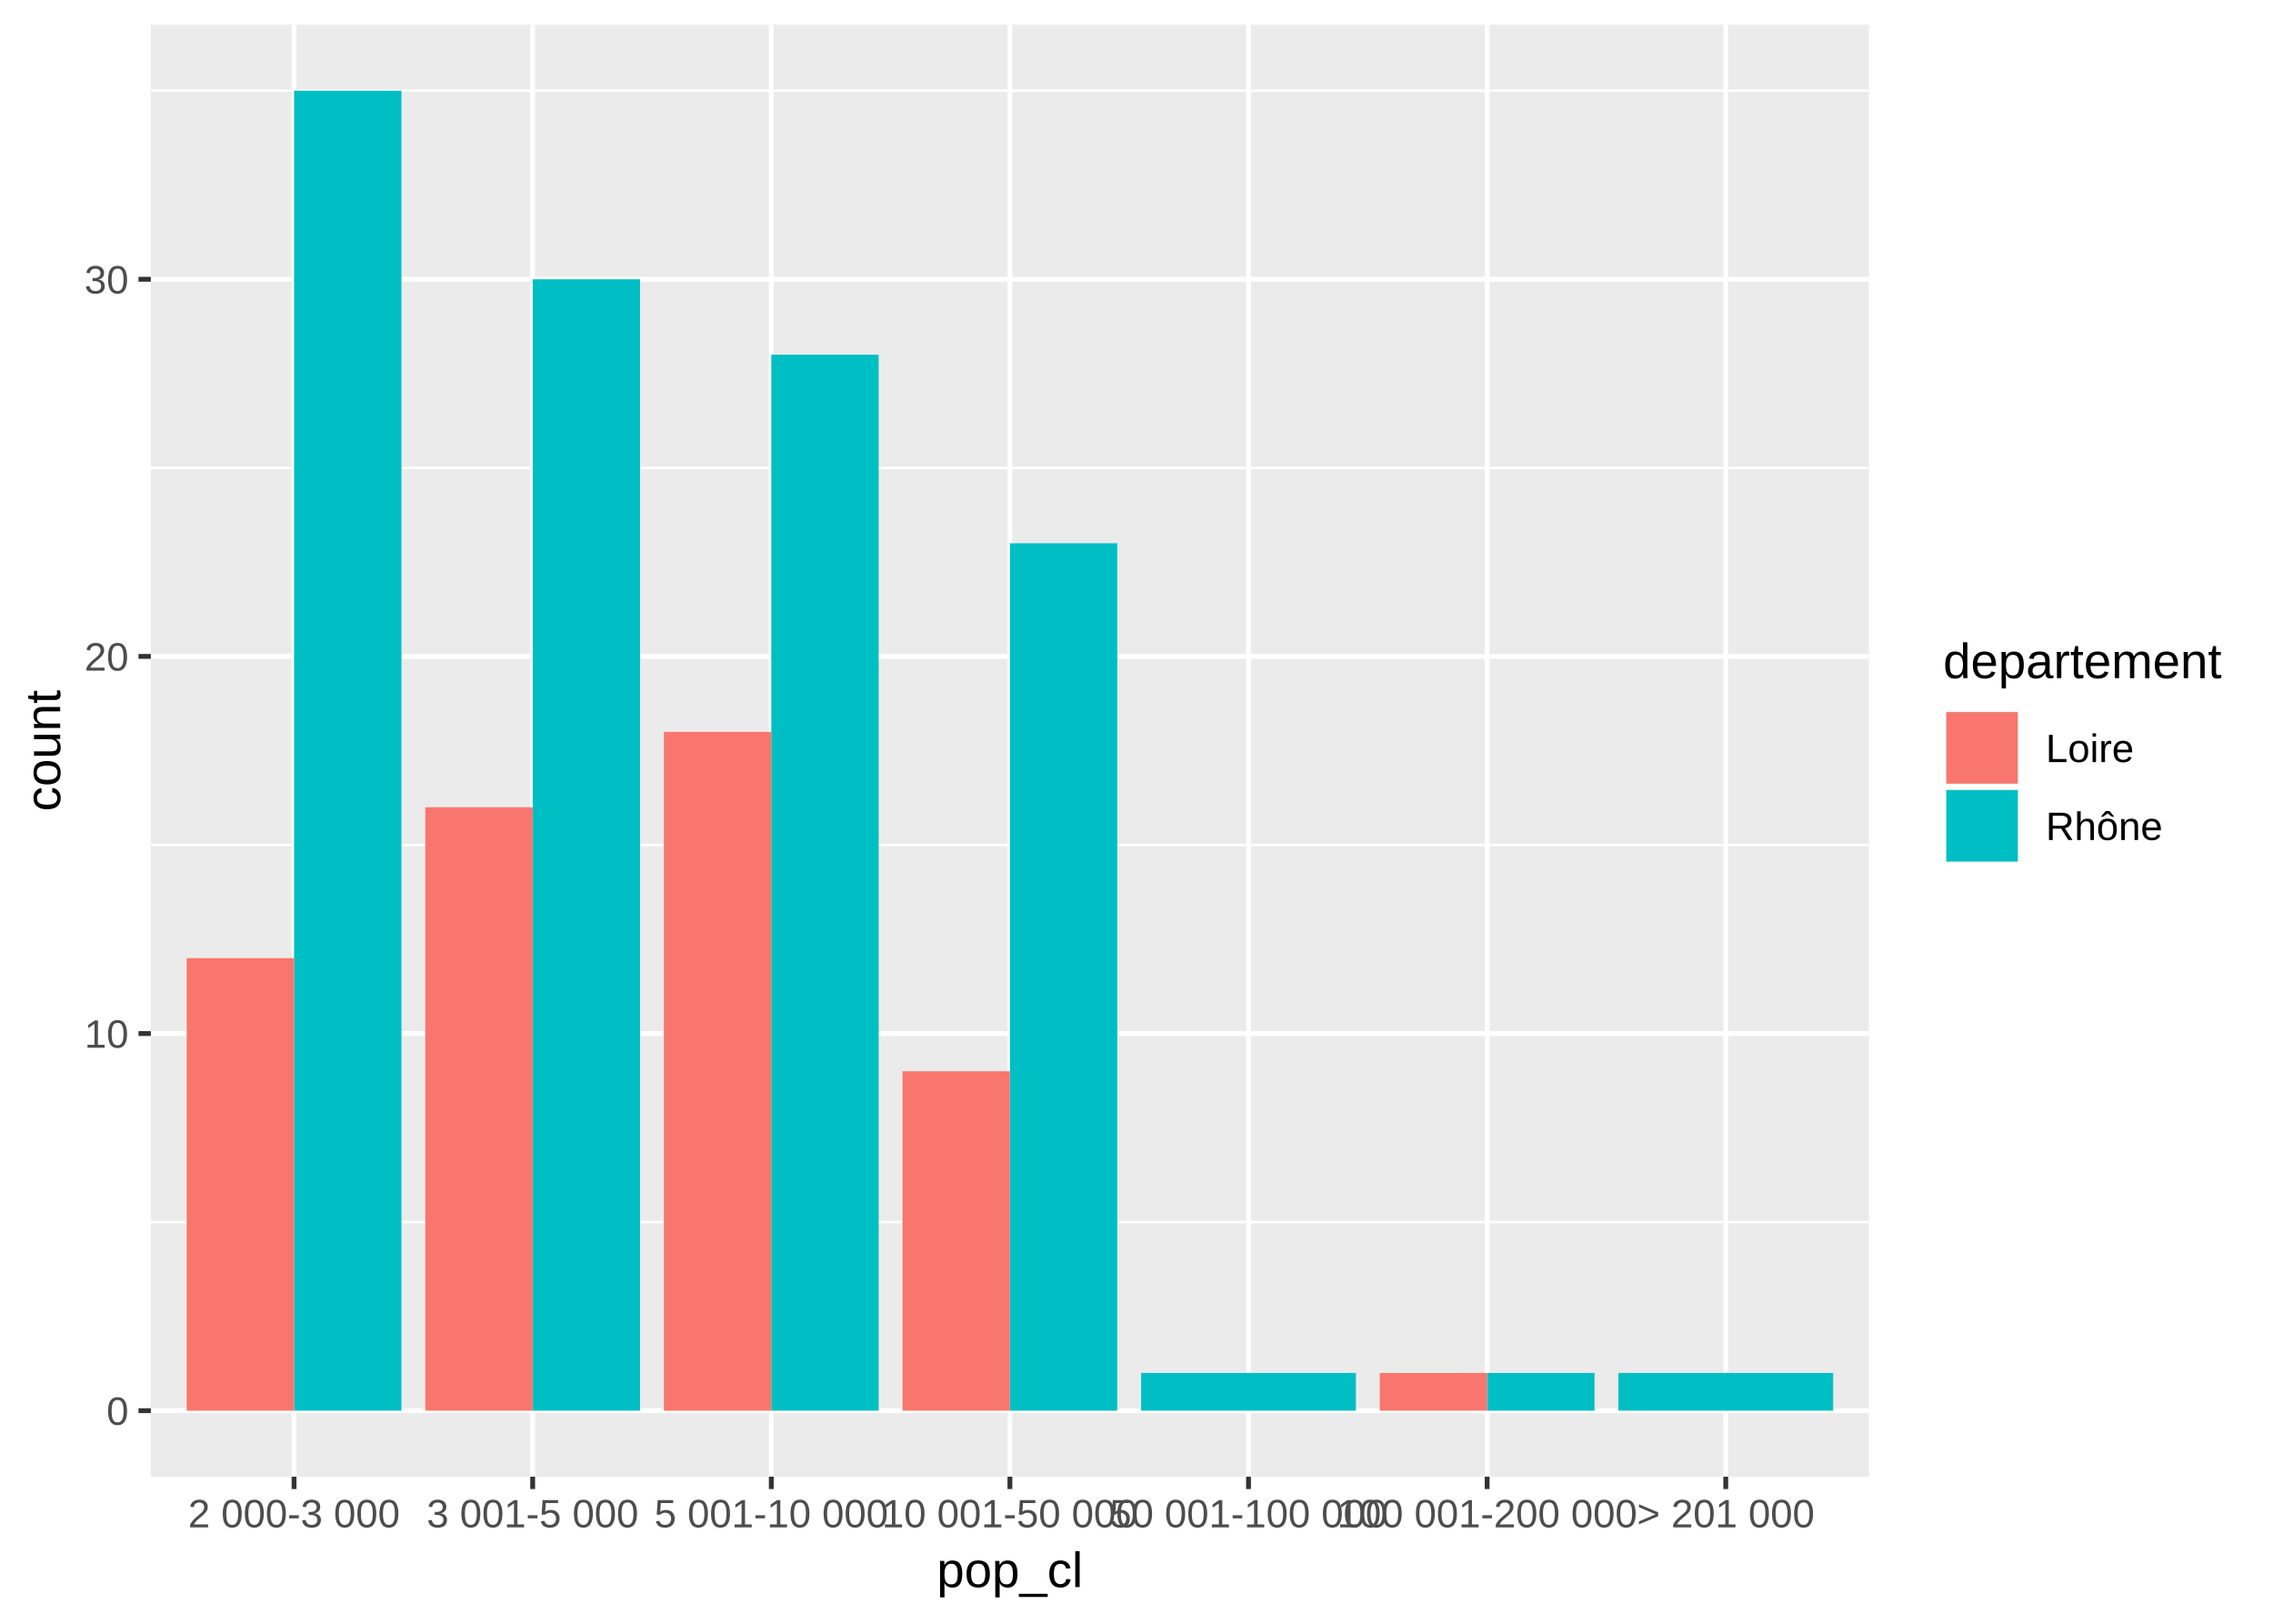
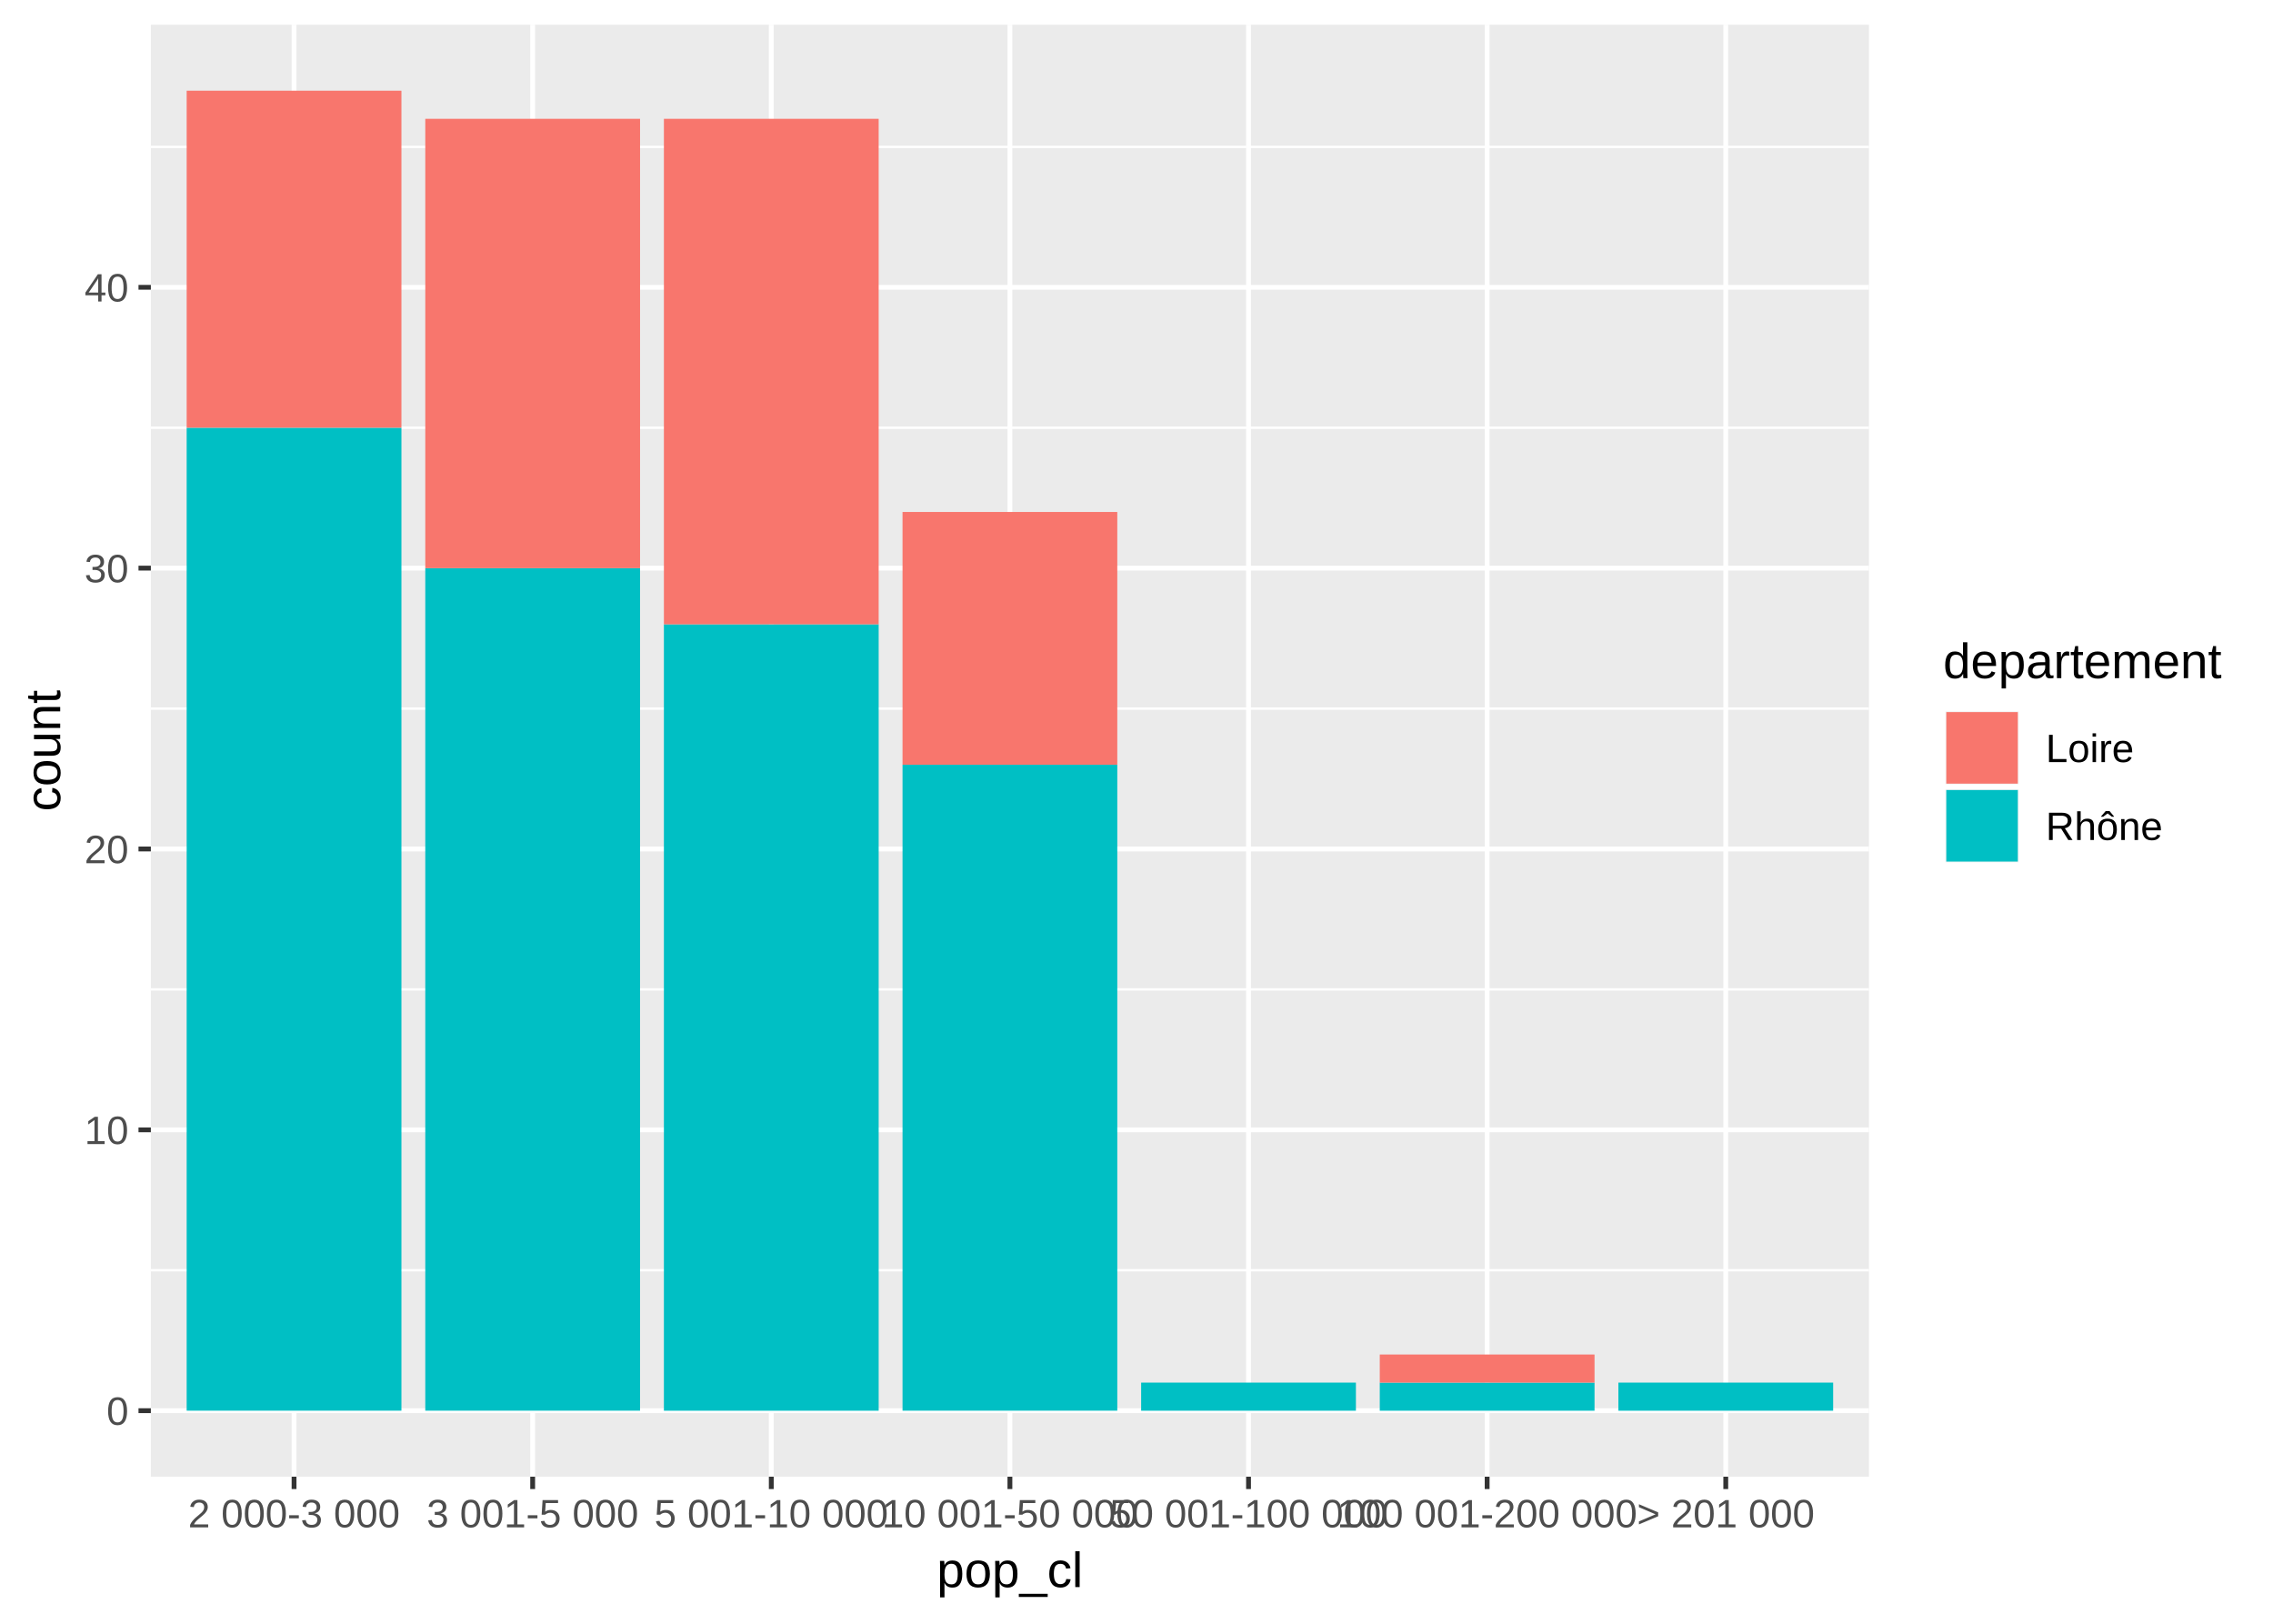
<svg xmlns="http://www.w3.org/2000/svg" viewBox="0 0 504.00 360.00">
  <defs>
    <style type="text/css">
    line, polyline, path, rect, circle {
      fill: none;
      stroke: #000000;
      stroke-linecap: round;
      stroke-linejoin: round;
      stroke-miterlimit: 10.00;
    }
  </style>
  </defs>
  <rect width="100%" height="100%" style="stroke: none; fill: #FFFFFF;" />
  <rect x="0.00" y="0.00" width="504.00" height="360.00" style="stroke-width: 1.07; stroke: #FFFFFF; fill: #FFFFFF;" />
  <defs>
    <clipPath id="cpMzMuNDUzfDQxNC40MDl8MzI3LjM5Nnw1LjQ3OTQ1">
      <rect x="33.45" y="5.48" width="380.96" height="321.92" />
    </clipPath>
  </defs>
  <rect x="33.45" y="5.48" width="380.96" height="321.92" style="stroke-width: 1.07; stroke: none; fill: #EBEBEB;" clip-path="url(#cpMzMuNDUzfDQxNC40MDl8MzI3LjM5Nnw1LjQ3OTQ1)" />
-   <polyline points="33.45,270.96 414.41,270.96 " style="stroke-width: 0.53; stroke: #FFFFFF; stroke-linecap: butt;" clip-path="url(#cpMzMuNDUzfDQxNC40MDl8MzI3LjM5Nnw1LjQ3OTQ1)" />
-   <polyline points="33.45,187.34 414.41,187.34 " style="stroke-width: 0.53; stroke: #FFFFFF; stroke-linecap: butt;" clip-path="url(#cpMzMuNDUzfDQxNC40MDl8MzI3LjM5Nnw1LjQ3OTQ1)" />
-   <polyline points="33.45,103.73 414.41,103.73 " style="stroke-width: 0.53; stroke: #FFFFFF; stroke-linecap: butt;" clip-path="url(#cpMzMuNDUzfDQxNC40MDl8MzI3LjM5Nnw1LjQ3OTQ1)" />
-   <polyline points="33.45,20.11 414.41,20.11 " style="stroke-width: 0.53; stroke: #FFFFFF; stroke-linecap: butt;" clip-path="url(#cpMzMuNDUzfDQxNC40MDl8MzI3LjM5Nnw1LjQ3OTQ1)" />
+   <polyline points="33.45,281.63 414.41,281.63 " style="stroke-width: 0.53; stroke: #FFFFFF; stroke-linecap: butt;" clip-path="url(#cpMzMuNDUzfDQxNC40MDl8MzI3LjM5Nnw1LjQ3OTQ1)" />
+   <polyline points="33.45,219.36 414.41,219.36 " style="stroke-width: 0.53; stroke: #FFFFFF; stroke-linecap: butt;" clip-path="url(#cpMzMuNDUzfDQxNC40MDl8MzI3LjM5Nnw1LjQ3OTQ1)" />
+   <polyline points="33.45,157.10 414.41,157.10 " style="stroke-width: 0.53; stroke: #FFFFFF; stroke-linecap: butt;" clip-path="url(#cpMzMuNDUzfDQxNC40MDl8MzI3LjM5Nnw1LjQ3OTQ1)" />
+   <polyline points="33.45,94.83 414.41,94.83 " style="stroke-width: 0.53; stroke: #FFFFFF; stroke-linecap: butt;" clip-path="url(#cpMzMuNDUzfDQxNC40MDl8MzI3LjM5Nnw1LjQ3OTQ1)" />
+   <polyline points="33.45,32.57 414.41,32.57 " style="stroke-width: 0.53; stroke: #FFFFFF; stroke-linecap: butt;" clip-path="url(#cpMzMuNDUzfDQxNC40MDl8MzI3LjM5Nnw1LjQ3OTQ1)" />
  <polyline points="33.45,312.76 414.41,312.76 " style="stroke-width: 1.07; stroke: #FFFFFF; stroke-linecap: butt;" clip-path="url(#cpMzMuNDUzfDQxNC40MDl8MzI3LjM5Nnw1LjQ3OTQ1)" />
-   <polyline points="33.45,229.15 414.41,229.15 " style="stroke-width: 1.07; stroke: #FFFFFF; stroke-linecap: butt;" clip-path="url(#cpMzMuNDUzfDQxNC40MDl8MzI3LjM5Nnw1LjQ3OTQ1)" />
-   <polyline points="33.45,145.53 414.41,145.53 " style="stroke-width: 1.07; stroke: #FFFFFF; stroke-linecap: butt;" clip-path="url(#cpMzMuNDUzfDQxNC40MDl8MzI3LjM5Nnw1LjQ3OTQ1)" />
-   <polyline points="33.45,61.92 414.41,61.92 " style="stroke-width: 1.07; stroke: #FFFFFF; stroke-linecap: butt;" clip-path="url(#cpMzMuNDUzfDQxNC40MDl8MzI3LjM5Nnw1LjQ3OTQ1)" />
+   <polyline points="33.45,250.50 414.41,250.50 " style="stroke-width: 1.07; stroke: #FFFFFF; stroke-linecap: butt;" clip-path="url(#cpMzMuNDUzfDQxNC40MDl8MzI3LjM5Nnw1LjQ3OTQ1)" />
+   <polyline points="33.45,188.23 414.41,188.23 " style="stroke-width: 1.07; stroke: #FFFFFF; stroke-linecap: butt;" clip-path="url(#cpMzMuNDUzfDQxNC40MDl8MzI3LjM5Nnw1LjQ3OTQ1)" />
+   <polyline points="33.45,125.96 414.41,125.96 " style="stroke-width: 1.07; stroke: #FFFFFF; stroke-linecap: butt;" clip-path="url(#cpMzMuNDUzfDQxNC40MDl8MzI3LjM5Nnw1LjQ3OTQ1)" />
+   <polyline points="33.45,63.70 414.41,63.70 " style="stroke-width: 1.07; stroke: #FFFFFF; stroke-linecap: butt;" clip-path="url(#cpMzMuNDUzfDQxNC40MDl8MzI3LjM5Nnw1LjQ3OTQ1)" />
  <polyline points="65.20,327.40 65.20,5.48 " style="stroke-width: 1.07; stroke: #FFFFFF; stroke-linecap: butt;" clip-path="url(#cpMzMuNDUzfDQxNC40MDl8MzI3LjM5Nnw1LjQ3OTQ1)" />
  <polyline points="118.11,327.40 118.11,5.48 " style="stroke-width: 1.07; stroke: #FFFFFF; stroke-linecap: butt;" clip-path="url(#cpMzMuNDUzfDQxNC40MDl8MzI3LjM5Nnw1LjQ3OTQ1)" />
  <polyline points="171.02,327.40 171.02,5.48 " style="stroke-width: 1.07; stroke: #FFFFFF; stroke-linecap: butt;" clip-path="url(#cpMzMuNDUzfDQxNC40MDl8MzI3LjM5Nnw1LjQ3OTQ1)" />
  <polyline points="223.93,327.40 223.93,5.48 " style="stroke-width: 1.07; stroke: #FFFFFF; stroke-linecap: butt;" clip-path="url(#cpMzMuNDUzfDQxNC40MDl8MzI3LjM5Nnw1LjQ3OTQ1)" />
  <polyline points="276.84,327.40 276.84,5.48 " style="stroke-width: 1.07; stroke: #FFFFFF; stroke-linecap: butt;" clip-path="url(#cpMzMuNDUzfDQxNC40MDl8MzI3LjM5Nnw1LjQ3OTQ1)" />
  <polyline points="329.75,327.40 329.75,5.48 " style="stroke-width: 1.07; stroke: #FFFFFF; stroke-linecap: butt;" clip-path="url(#cpMzMuNDUzfDQxNC40MDl8MzI3LjM5Nnw1LjQ3OTQ1)" />
  <polyline points="382.66,327.40 382.66,5.48 " style="stroke-width: 1.07; stroke: #FFFFFF; stroke-linecap: butt;" clip-path="url(#cpMzMuNDUzfDQxNC40MDl8MzI3LjM5Nnw1LjQ3OTQ1)" />
-   <rect x="65.20" y="20.11" width="23.81" height="292.65" style="stroke-width: 1.07; stroke: none; stroke-linecap: butt; fill: #00BFC4;" clip-path="url(#cpMzMuNDUzfDQxNC40MDl8MzI3LjM5Nnw1LjQ3OTQ1)" />
-   <rect x="41.39" y="212.43" width="23.81" height="100.34" style="stroke-width: 1.07; stroke: none; stroke-linecap: butt; fill: #F8766D;" clip-path="url(#cpMzMuNDUzfDQxNC40MDl8MzI3LjM5Nnw1LjQ3OTQ1)" />
-   <rect x="118.11" y="61.92" width="23.81" height="250.84" style="stroke-width: 1.07; stroke: none; stroke-linecap: butt; fill: #00BFC4;" clip-path="url(#cpMzMuNDUzfDQxNC40MDl8MzI3LjM5Nnw1LjQ3OTQ1)" />
-   <rect x="94.30" y="178.98" width="23.81" height="133.78" style="stroke-width: 1.07; stroke: none; stroke-linecap: butt; fill: #F8766D;" clip-path="url(#cpMzMuNDUzfDQxNC40MDl8MzI3LjM5Nnw1LjQ3OTQ1)" />
-   <rect x="171.02" y="78.64" width="23.81" height="234.12" style="stroke-width: 1.07; stroke: none; stroke-linecap: butt; fill: #00BFC4;" clip-path="url(#cpMzMuNDUzfDQxNC40MDl8MzI3LjM5Nnw1LjQ3OTQ1)" />
-   <rect x="147.21" y="162.26" width="23.81" height="150.51" style="stroke-width: 1.07; stroke: none; stroke-linecap: butt; fill: #F8766D;" clip-path="url(#cpMzMuNDUzfDQxNC40MDl8MzI3LjM5Nnw1LjQ3OTQ1)" />
-   <rect x="223.93" y="120.45" width="23.81" height="192.31" style="stroke-width: 1.07; stroke: none; stroke-linecap: butt; fill: #00BFC4;" clip-path="url(#cpMzMuNDUzfDQxNC40MDl8MzI3LjM5Nnw1LjQ3OTQ1)" />
-   <rect x="200.12" y="237.51" width="23.81" height="75.25" style="stroke-width: 1.07; stroke: none; stroke-linecap: butt; fill: #F8766D;" clip-path="url(#cpMzMuNDUzfDQxNC40MDl8MzI3LjM5Nnw1LjQ3OTQ1)" />
-   <rect x="253.03" y="304.40" width="47.62" height="8.36" style="stroke-width: 1.07; stroke: none; stroke-linecap: butt; fill: #00BFC4;" clip-path="url(#cpMzMuNDUzfDQxNC40MDl8MzI3LjM5Nnw1LjQ3OTQ1)" />
-   <rect x="329.75" y="304.40" width="23.81" height="8.36" style="stroke-width: 1.07; stroke: none; stroke-linecap: butt; fill: #00BFC4;" clip-path="url(#cpMzMuNDUzfDQxNC40MDl8MzI3LjM5Nnw1LjQ3OTQ1)" />
-   <rect x="305.94" y="304.40" width="23.81" height="8.36" style="stroke-width: 1.07; stroke: none; stroke-linecap: butt; fill: #F8766D;" clip-path="url(#cpMzMuNDUzfDQxNC40MDl8MzI3LjM5Nnw1LjQ3OTQ1)" />
-   <rect x="358.85" y="304.40" width="47.62" height="8.36" style="stroke-width: 1.07; stroke: none; stroke-linecap: butt; fill: #00BFC4;" clip-path="url(#cpMzMuNDUzfDQxNC40MDl8MzI3LjM5Nnw1LjQ3OTQ1)" />
+   <rect x="41.39" y="94.83" width="47.62" height="217.93" style="stroke-width: 1.07; stroke: none; stroke-linecap: butt; fill: #00BFC4;" clip-path="url(#cpMzMuNDUzfDQxNC40MDl8MzI3LjM5Nnw1LjQ3OTQ1)" />
+   <rect x="41.39" y="20.11" width="47.62" height="74.72" style="stroke-width: 1.07; stroke: none; stroke-linecap: butt; fill: #F8766D;" clip-path="url(#cpMzMuNDUzfDQxNC40MDl8MzI3LjM5Nnw1LjQ3OTQ1)" />
+   <rect x="94.30" y="125.96" width="47.62" height="186.80" style="stroke-width: 1.07; stroke: none; stroke-linecap: butt; fill: #00BFC4;" clip-path="url(#cpMzMuNDUzfDQxNC40MDl8MzI3LjM5Nnw1LjQ3OTQ1)" />
+   <rect x="94.30" y="26.34" width="47.62" height="99.63" style="stroke-width: 1.07; stroke: none; stroke-linecap: butt; fill: #F8766D;" clip-path="url(#cpMzMuNDUzfDQxNC40MDl8MzI3LjM5Nnw1LjQ3OTQ1)" />
+   <rect x="147.21" y="138.42" width="47.62" height="174.35" style="stroke-width: 1.07; stroke: none; stroke-linecap: butt; fill: #00BFC4;" clip-path="url(#cpMzMuNDUzfDQxNC40MDl8MzI3LjM5Nnw1LjQ3OTQ1)" />
+   <rect x="147.21" y="26.34" width="47.62" height="112.08" style="stroke-width: 1.07; stroke: none; stroke-linecap: butt; fill: #F8766D;" clip-path="url(#cpMzMuNDUzfDQxNC40MDl8MzI3LjM5Nnw1LjQ3OTQ1)" />
+   <rect x="200.12" y="169.55" width="47.62" height="143.21" style="stroke-width: 1.07; stroke: none; stroke-linecap: butt; fill: #00BFC4;" clip-path="url(#cpMzMuNDUzfDQxNC40MDl8MzI3LjM5Nnw1LjQ3OTQ1)" />
+   <rect x="200.12" y="113.51" width="47.62" height="56.04" style="stroke-width: 1.07; stroke: none; stroke-linecap: butt; fill: #F8766D;" clip-path="url(#cpMzMuNDUzfDQxNC40MDl8MzI3LjM5Nnw1LjQ3OTQ1)" />
+   <rect x="253.03" y="306.54" width="47.62" height="6.23" style="stroke-width: 1.07; stroke: none; stroke-linecap: butt; fill: #00BFC4;" clip-path="url(#cpMzMuNDUzfDQxNC40MDl8MzI3LjM5Nnw1LjQ3OTQ1)" />
+   <rect x="305.94" y="306.54" width="47.62" height="6.23" style="stroke-width: 1.07; stroke: none; stroke-linecap: butt; fill: #00BFC4;" clip-path="url(#cpMzMuNDUzfDQxNC40MDl8MzI3LjM5Nnw1LjQ3OTQ1)" />
+   <rect x="305.94" y="300.31" width="47.62" height="6.23" style="stroke-width: 1.07; stroke: none; stroke-linecap: butt; fill: #F8766D;" clip-path="url(#cpMzMuNDUzfDQxNC40MDl8MzI3LjM5Nnw1LjQ3OTQ1)" />
+   <rect x="358.85" y="306.54" width="47.62" height="6.23" style="stroke-width: 1.07; stroke: none; stroke-linecap: butt; fill: #00BFC4;" clip-path="url(#cpMzMuNDUzfDQxNC40MDl8MzI3LjM5Nnw1LjQ3OTQ1)" />
  <defs>
    <clipPath id="cpMHw1MDR8MzYwfDA=">
      <rect x="0.00" y="0.00" width="504.00" height="360.00" />
    </clipPath>
  </defs>
  <g clip-path="url(#cpMHw1MDR8MzYwfDA=)">
    <text x="23.63" y="315.91" style="font-size: 8.80px; fill: #4D4D4D; font-family: Arial;" textLength="4.89px" lengthAdjust="spacingAndGlyphs">0</text>
  </g>
  <g clip-path="url(#cpMHw1MDR8MzYwfDA=)">
-     <text x="18.73" y="232.30" style="font-size: 8.80px; fill: #4D4D4D; font-family: Arial;" textLength="9.79px" lengthAdjust="spacingAndGlyphs">10</text>
+     <text x="18.73" y="253.65" style="font-size: 8.80px; fill: #4D4D4D; font-family: Arial;" textLength="9.79px" lengthAdjust="spacingAndGlyphs">10</text>
  </g>
  <g clip-path="url(#cpMHw1MDR8MzYwfDA=)">
-     <text x="18.73" y="148.68" style="font-size: 8.80px; fill: #4D4D4D; font-family: Arial;" textLength="9.79px" lengthAdjust="spacingAndGlyphs">20</text>
+     <text x="18.73" y="191.38" style="font-size: 8.80px; fill: #4D4D4D; font-family: Arial;" textLength="9.79px" lengthAdjust="spacingAndGlyphs">20</text>
  </g>
  <g clip-path="url(#cpMHw1MDR8MzYwfDA=)">
-     <text x="18.73" y="65.07" style="font-size: 8.80px; fill: #4D4D4D; font-family: Arial;" textLength="9.79px" lengthAdjust="spacingAndGlyphs">30</text>
+     <text x="18.73" y="129.11" style="font-size: 8.80px; fill: #4D4D4D; font-family: Arial;" textLength="9.79px" lengthAdjust="spacingAndGlyphs">30</text>
+   </g>
+   <g clip-path="url(#cpMHw1MDR8MzYwfDA=)">
+     <text x="18.73" y="66.85" style="font-size: 8.80px; fill: #4D4D4D; font-family: Arial;" textLength="9.79px" lengthAdjust="spacingAndGlyphs">40</text>
  </g>
  <polyline points="30.71,312.76 33.45,312.76 " style="stroke-width: 1.07; stroke: #333333; stroke-linecap: butt;" clip-path="url(#cpMHw1MDR8MzYwfDA=)" />
-   <polyline points="30.71,229.15 33.45,229.15 " style="stroke-width: 1.07; stroke: #333333; stroke-linecap: butt;" clip-path="url(#cpMHw1MDR8MzYwfDA=)" />
-   <polyline points="30.71,145.53 33.45,145.53 " style="stroke-width: 1.07; stroke: #333333; stroke-linecap: butt;" clip-path="url(#cpMHw1MDR8MzYwfDA=)" />
-   <polyline points="30.71,61.92 33.45,61.92 " style="stroke-width: 1.07; stroke: #333333; stroke-linecap: butt;" clip-path="url(#cpMHw1MDR8MzYwfDA=)" />
+   <polyline points="30.71,250.50 33.45,250.50 " style="stroke-width: 1.07; stroke: #333333; stroke-linecap: butt;" clip-path="url(#cpMHw1MDR8MzYwfDA=)" />
+   <polyline points="30.71,188.23 33.45,188.23 " style="stroke-width: 1.07; stroke: #333333; stroke-linecap: butt;" clip-path="url(#cpMHw1MDR8MzYwfDA=)" />
+   <polyline points="30.71,125.96 33.45,125.96 " style="stroke-width: 1.07; stroke: #333333; stroke-linecap: butt;" clip-path="url(#cpMHw1MDR8MzYwfDA=)" />
+   <polyline points="30.71,63.70 33.45,63.70 " style="stroke-width: 1.07; stroke: #333333; stroke-linecap: butt;" clip-path="url(#cpMHw1MDR8MzYwfDA=)" />
  <polyline points="65.20,330.14 65.20,327.40 " style="stroke-width: 1.07; stroke: #333333; stroke-linecap: butt;" clip-path="url(#cpMHw1MDR8MzYwfDA=)" />
  <polyline points="118.11,330.14 118.11,327.40 " style="stroke-width: 1.07; stroke: #333333; stroke-linecap: butt;" clip-path="url(#cpMHw1MDR8MzYwfDA=)" />
  <polyline points="171.02,330.14 171.02,327.40 " style="stroke-width: 1.07; stroke: #333333; stroke-linecap: butt;" clip-path="url(#cpMHw1MDR8MzYwfDA=)" />
  <polyline points="223.93,330.14 223.93,327.40 " style="stroke-width: 1.07; stroke: #333333; stroke-linecap: butt;" clip-path="url(#cpMHw1MDR8MzYwfDA=)" />
  <polyline points="276.84,330.14 276.84,327.40 " style="stroke-width: 1.07; stroke: #333333; stroke-linecap: butt;" clip-path="url(#cpMHw1MDR8MzYwfDA=)" />
  <polyline points="329.75,330.14 329.75,327.40 " style="stroke-width: 1.07; stroke: #333333; stroke-linecap: butt;" clip-path="url(#cpMHw1MDR8MzYwfDA=)" />
  <polyline points="382.66,330.14 382.66,327.40 " style="stroke-width: 1.07; stroke: #333333; stroke-linecap: butt;" clip-path="url(#cpMHw1MDR8MzYwfDA=)" />
  <g clip-path="url(#cpMHw1MDR8MzYwfDA=)">
    <text x="41.71" y="338.63" style="font-size: 8.80px; fill: #4D4D4D; font-family: Arial;" textLength="46.97px" lengthAdjust="spacingAndGlyphs">2 000-3 000</text>
  </g>
  <g clip-path="url(#cpMHw1MDR8MzYwfDA=)">
    <text x="94.62" y="338.63" style="font-size: 8.80px; fill: #4D4D4D; font-family: Arial;" textLength="46.97px" lengthAdjust="spacingAndGlyphs">3 001-5 000</text>
  </g>
  <g clip-path="url(#cpMHw1MDR8MzYwfDA=)">
    <text x="145.09" y="338.63" style="font-size: 8.80px; fill: #4D4D4D; font-family: Arial;" textLength="51.87px" lengthAdjust="spacingAndGlyphs">5 001-10 000</text>
  </g>
  <g clip-path="url(#cpMHw1MDR8MzYwfDA=)">
    <text x="195.55" y="338.63" style="font-size: 8.80px; fill: #4D4D4D; font-family: Arial;" textLength="56.76px" lengthAdjust="spacingAndGlyphs">10 001-50 000</text>
  </g>
  <g clip-path="url(#cpMHw1MDR8MzYwfDA=)">
    <text x="246.01" y="338.63" style="font-size: 8.80px; fill: #4D4D4D; font-family: Arial;" textLength="61.66px" lengthAdjust="spacingAndGlyphs">50 001-100 000</text>
  </g>
  <g clip-path="url(#cpMHw1MDR8MzYwfDA=)">
    <text x="296.48" y="338.63" style="font-size: 8.80px; fill: #4D4D4D; font-family: Arial;" textLength="66.55px" lengthAdjust="spacingAndGlyphs">100 001-200 000</text>
  </g>
  <g clip-path="url(#cpMHw1MDR8MzYwfDA=)">
    <text x="362.97" y="338.63" style="font-size: 8.80px; fill: #4D4D4D; font-family: Arial;" textLength="39.39px" lengthAdjust="spacingAndGlyphs">&gt; 201 000</text>
  </g>
  <g clip-path="url(#cpMHw1MDR8MzYwfDA=)">
    <text x="207.72" y="351.88" style="font-size: 11.00px; font-family: Arial;" textLength="32.41px" lengthAdjust="spacingAndGlyphs">pop_cl</text>
  </g>
  <g clip-path="url(#cpMHw1MDR8MzYwfDA=)">
    <text transform="translate(13.35,179.89) rotate(-90)" style="font-size: 11.00px; font-family: Arial;" textLength="26.91px" lengthAdjust="spacingAndGlyphs">count</text>
  </g>
  <rect x="425.37" y="135.67" width="73.15" height="61.54" style="stroke-width: 1.07; stroke: none; fill: #FFFFFF;" clip-path="url(#cpMHw1MDR8MzYwfDA=)" />
  <g clip-path="url(#cpMHw1MDR8MzYwfDA=)">
    <text x="430.85" y="150.36" style="font-size: 11.00px; font-family: Arial;" textLength="61.76px" lengthAdjust="spacingAndGlyphs">departement</text>
  </g>
  <rect x="430.85" y="157.17" width="17.28" height="17.28" style="stroke-width: 1.07; stroke: #FFFFFF; fill: #F2F2F2;" clip-path="url(#cpMHw1MDR8MzYwfDA=)" />
  <rect x="431.56" y="157.88" width="15.86" height="15.86" style="stroke-width: 1.07; stroke: none; stroke-linejoin: miter; fill: #F8766D;" clip-path="url(#cpMHw1MDR8MzYwfDA=)" />
  <rect x="430.85" y="174.45" width="17.28" height="17.28" style="stroke-width: 1.07; stroke: #FFFFFF; fill: #F2F2F2;" clip-path="url(#cpMHw1MDR8MzYwfDA=)" />
  <rect x="431.56" y="175.16" width="15.86" height="15.86" style="stroke-width: 1.07; stroke: none; stroke-linejoin: miter; fill: #00BFC4;" clip-path="url(#cpMHw1MDR8MzYwfDA=)" />
  <g clip-path="url(#cpMHw1MDR8MzYwfDA=)">
    <text x="453.61" y="168.96" style="font-size: 8.80px; font-family: Arial;" textLength="19.57px" lengthAdjust="spacingAndGlyphs">Loire</text>
  </g>
  <g clip-path="url(#cpMHw1MDR8MzYwfDA=)">
    <text x="453.61" y="186.24" style="font-size: 8.80px; font-family: Arial;" textLength="25.93px" lengthAdjust="spacingAndGlyphs">Rhône</text>
  </g>
</svg>
